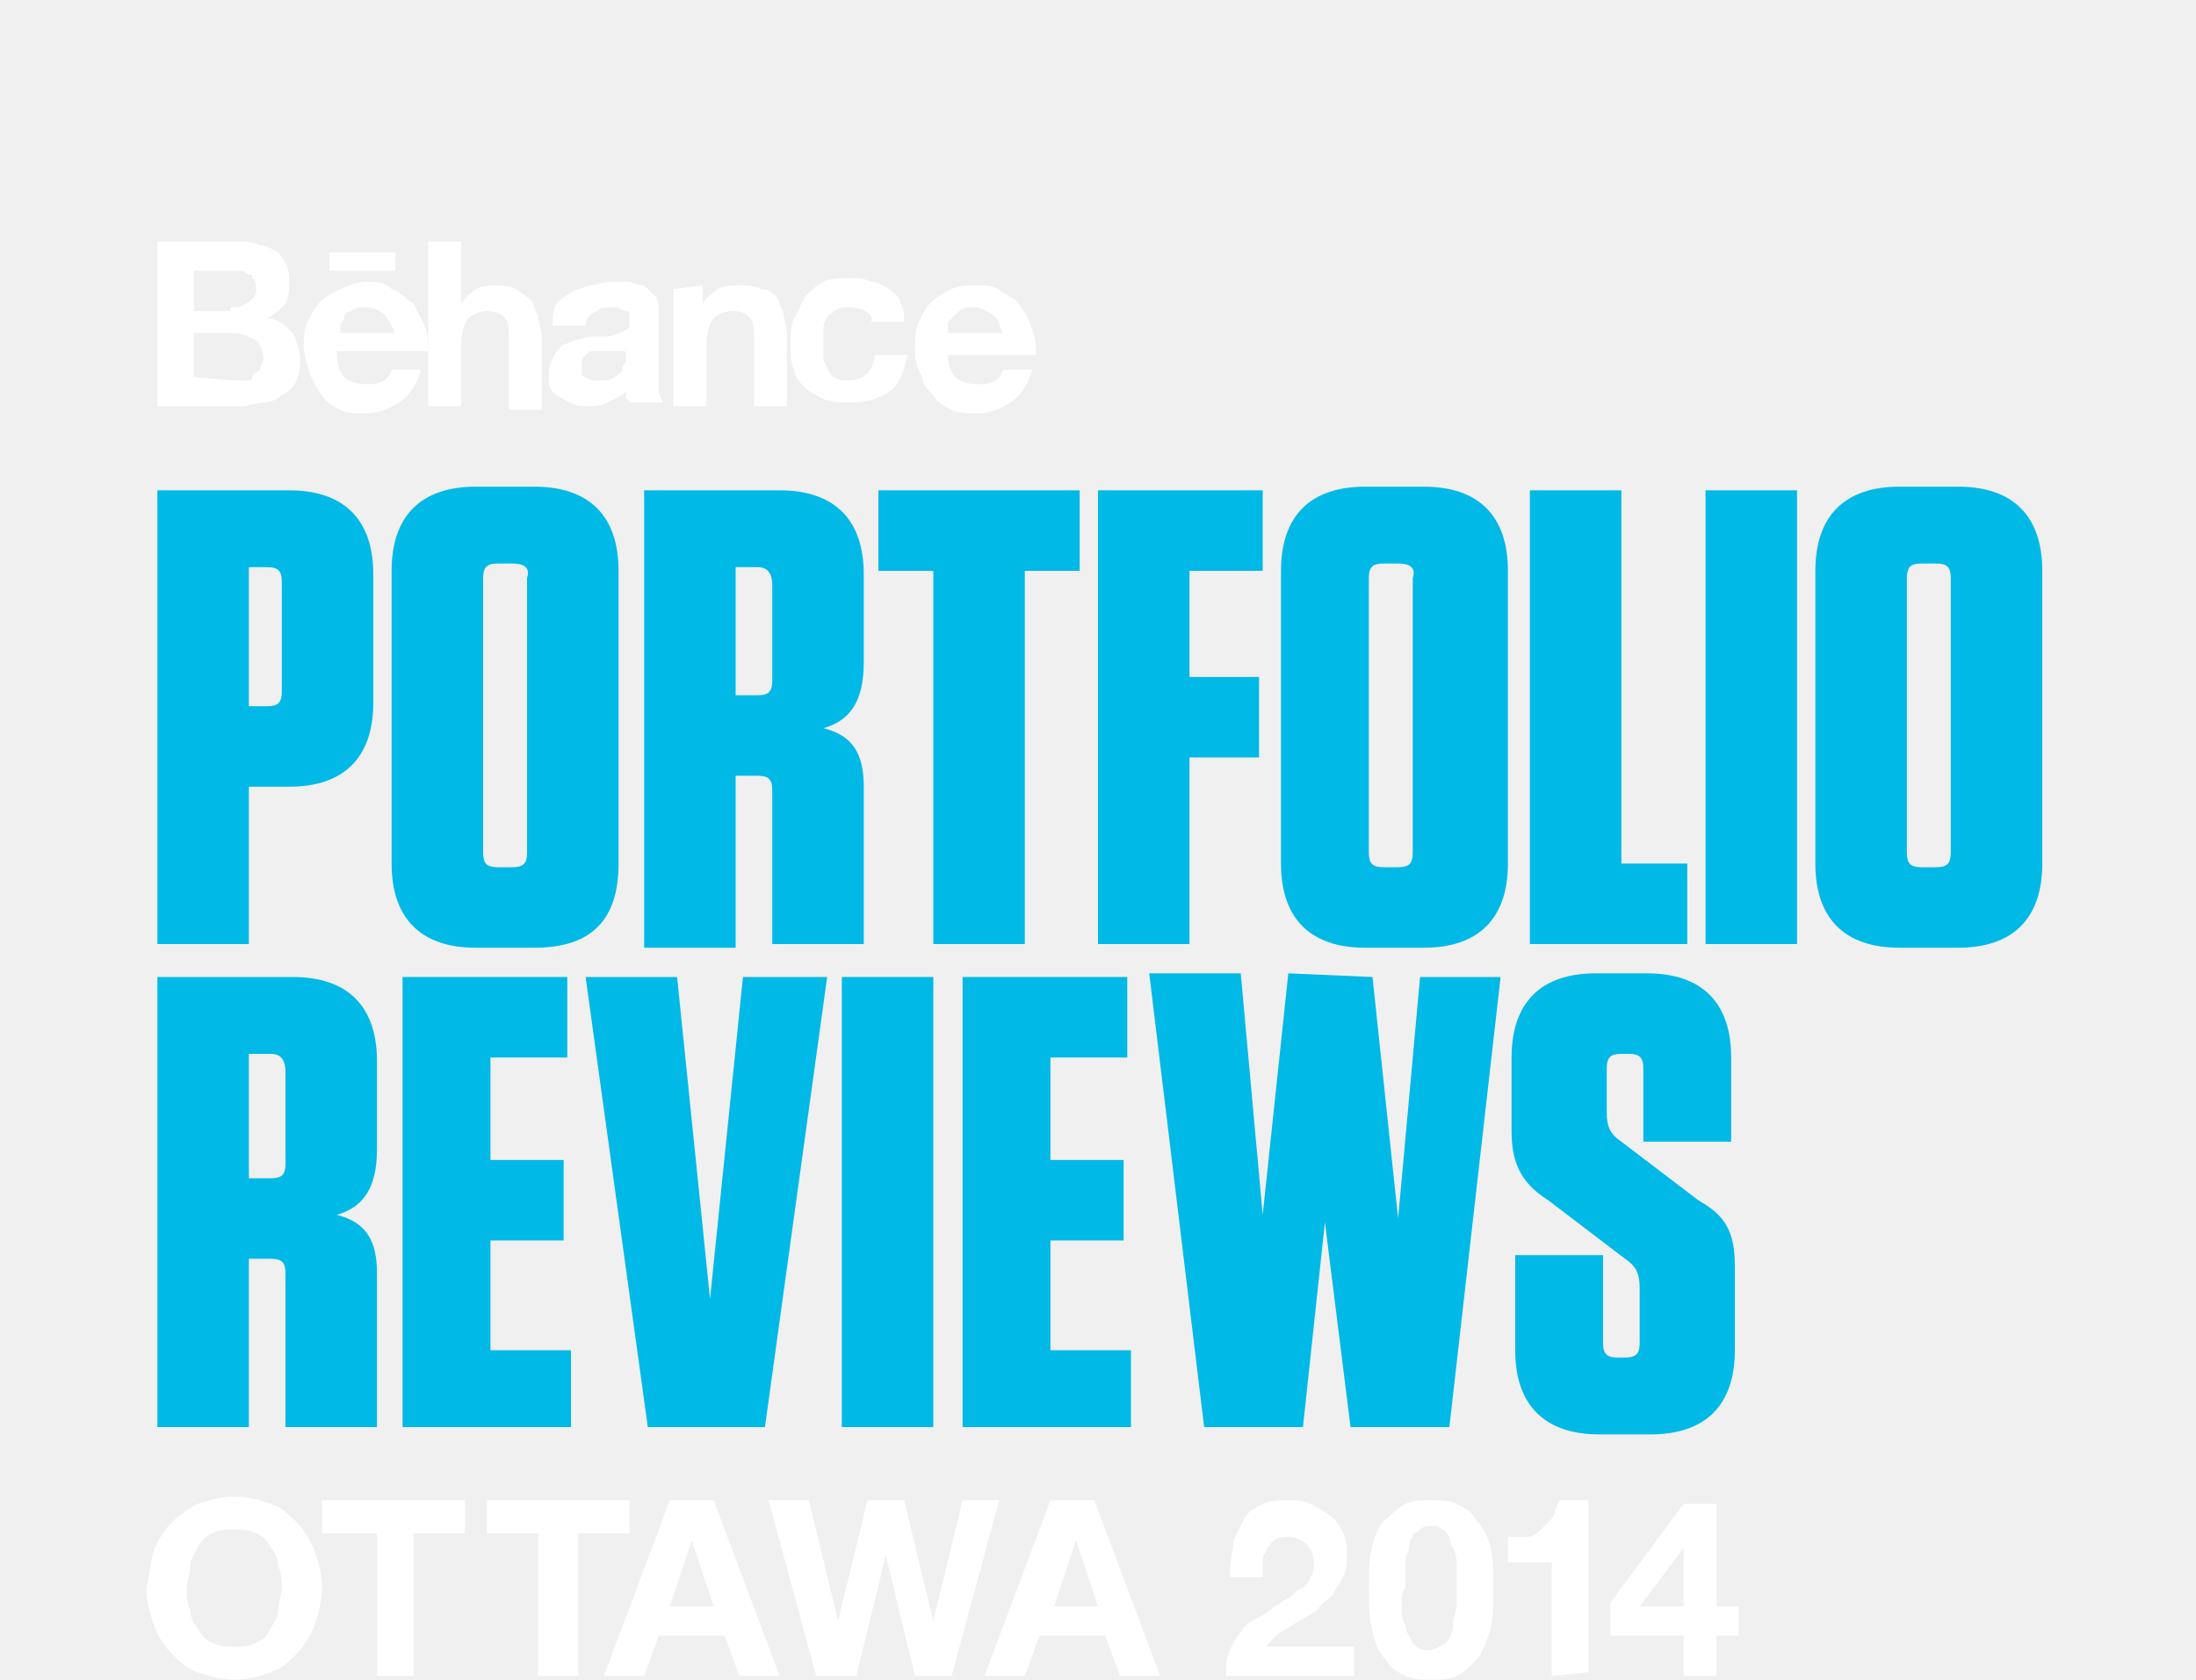
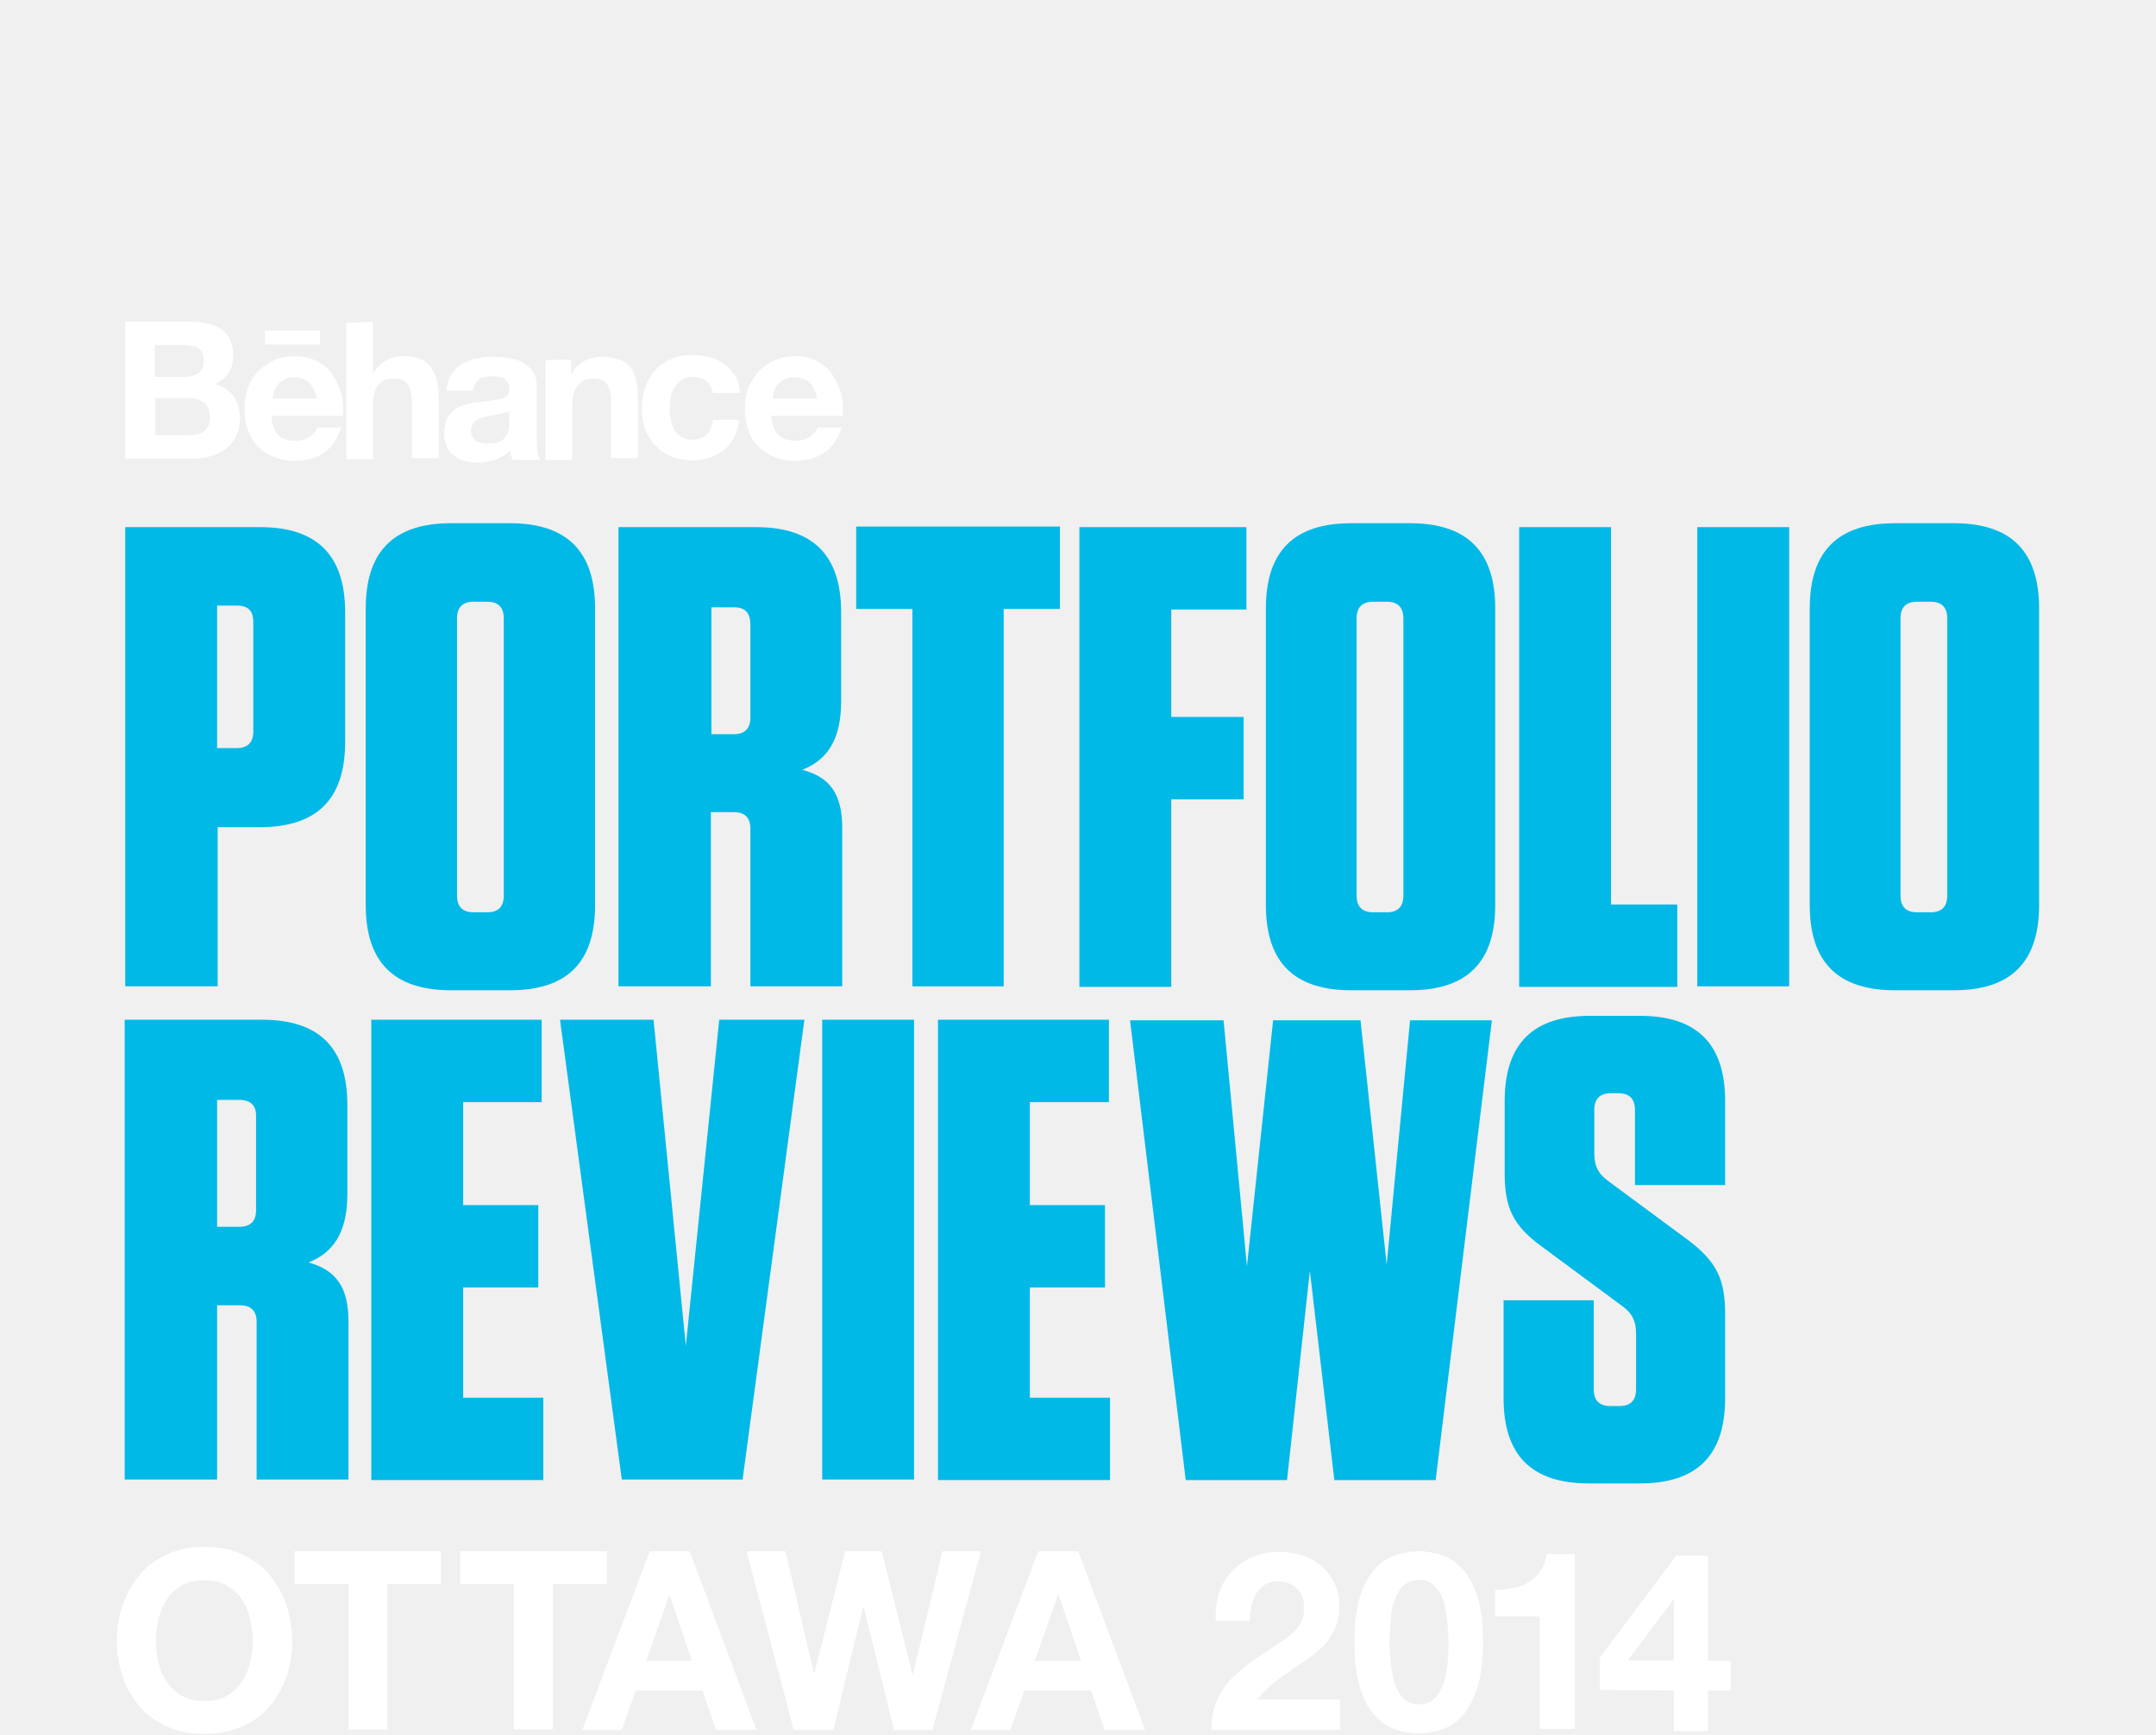
- <svg xmlns="http://www.w3.org/2000/svg" version="1.1" id="Layer_1" x="0px" y="0px" viewBox="0 0 60 45.9" style="enable-background:new 0 0 60 45.9;" xml:space="preserve">
+ <svg xmlns="http://www.w3.org/2000/svg" version="1.1" id="Layer_1" x="0px" y="0px" viewBox="0 0 387.3 311.6" style="enable-background:new 0 0 387.3 311.6;" xml:space="preserve">
  <g>
    <g style="enable-background:new    ;">
-       <path style="fill:#FFFFFF;" d="M4.2,42.4c0.1-0.3,0.3-0.6,0.5-0.8c0.2-0.2,0.5-0.4,0.7-0.5c0.3-0.1,0.6-0.2,1-0.2    c0.4,0,0.7,0.1,1,0.2c0.3,0.1,0.5,0.3,0.7,0.5c0.2,0.2,0.4,0.5,0.5,0.8c0.1,0.3,0.2,0.6,0.2,1c0,0.3-0.1,0.7-0.2,1    c-0.1,0.3-0.3,0.6-0.5,0.8c-0.2,0.2-0.4,0.4-0.7,0.5c-0.3,0.1-0.6,0.2-1,0.2c-0.4,0-0.7-0.1-1-0.2c-0.3-0.1-0.5-0.3-0.7-0.5    c-0.2-0.2-0.4-0.5-0.5-0.8c-0.1-0.3-0.2-0.6-0.2-1C4.1,43,4.1,42.7,4.2,42.4z M5.2,44c0,0.2,0.1,0.4,0.2,0.5    c0.1,0.2,0.2,0.3,0.4,0.4C6,45,6.2,45,6.4,45c0.2,0,0.4,0,0.6-0.1c0.2-0.1,0.3-0.2,0.4-0.4c0.1-0.2,0.2-0.3,0.2-0.5    c0-0.2,0.1-0.4,0.1-0.6c0-0.2,0-0.4-0.1-0.6c0-0.2-0.1-0.4-0.2-0.5C7.3,42.1,7.2,42,7,41.9c-0.2-0.1-0.4-0.1-0.6-0.1    c-0.2,0-0.4,0-0.6,0.1c-0.2,0.1-0.3,0.2-0.4,0.4c-0.1,0.2-0.2,0.3-0.2,0.5c0,0.2-0.1,0.4-0.1,0.6C5.1,43.6,5.1,43.8,5.2,44z" />
-       <path style="fill:#FFFFFF;" d="M8.8,41.9V41h3.9v0.9h-1.4v3.9h-1v-3.9H8.8z" />
-       <path style="fill:#FFFFFF;" d="M13.3,41.9V41h3.9v0.9h-1.4v3.9h-1.1v-3.9H13.3z" />
-       <path style="fill:#FFFFFF;" d="M19.5,41l1.8,4.8h-1.1l-0.4-1.1H18l-0.4,1.1h-1.1l1.8-4.8L19.5,41L19.5,41z M19.5,43.9l-0.6-1.8h0    l-0.6,1.8H19.5z" />
-       <path style="fill:#FFFFFF;" d="M25,45.8l-0.8-3.3h0l-0.8,3.3h-1.1L21,41h1.1l0.8,3.3h0l0.8-3.3h1l0.8,3.3h0l0.8-3.3h1L26,45.8H25z    " />
-       <path style="fill:#FFFFFF;" d="M29.9,41l1.8,4.8h-1.1l-0.4-1.1h-1.8l-0.4,1.1h-1.1l1.8-4.8H29.9z M30,43.9l-0.6-1.8h0l-0.6,1.8H30    z" />
-       <path style="fill:#FFFFFF;" d="M33.7,42.1c0.1-0.2,0.2-0.4,0.3-0.6c0.1-0.2,0.3-0.3,0.5-0.4c0.2-0.1,0.5-0.1,0.7-0.1    c0.2,0,0.4,0,0.6,0.1c0.2,0.1,0.4,0.2,0.5,0.3c0.2,0.1,0.3,0.3,0.4,0.5c0.1,0.2,0.1,0.4,0.1,0.6c0,0.2,0,0.4-0.1,0.6    c-0.1,0.2-0.2,0.3-0.3,0.5c-0.1,0.1-0.3,0.2-0.4,0.4c-0.2,0.1-0.3,0.2-0.5,0.3c-0.2,0.1-0.3,0.2-0.5,0.3c-0.2,0.1-0.3,0.3-0.4,0.4    H37v0.8h-3.5c0-0.3,0-0.5,0.1-0.7c0.1-0.2,0.2-0.4,0.3-0.5c0.1-0.2,0.3-0.3,0.5-0.4c0.2-0.1,0.4-0.3,0.6-0.4    c0.1-0.1,0.2-0.1,0.3-0.2c0.1-0.1,0.2-0.2,0.3-0.2c0.1-0.1,0.2-0.2,0.2-0.3c0.1-0.1,0.1-0.2,0.1-0.4c0-0.2-0.1-0.4-0.2-0.5    c-0.1-0.1-0.3-0.2-0.5-0.2c-0.1,0-0.3,0-0.4,0.1c-0.1,0.1-0.2,0.2-0.2,0.3c-0.1,0.1-0.1,0.2-0.1,0.3c0,0.1,0,0.3,0,0.4h-0.9    C33.6,42.6,33.7,42.4,33.7,42.1z" />
-       <path style="fill:#FFFFFF;" d="M37.5,42.2c0.1-0.3,0.2-0.6,0.4-0.7c0.2-0.2,0.3-0.3,0.5-0.4c0.2-0.1,0.4-0.1,0.7-0.1    s0.5,0,0.7,0.1c0.2,0.1,0.4,0.2,0.5,0.4c0.2,0.2,0.3,0.4,0.4,0.7c0.1,0.3,0.1,0.7,0.1,1.2c0,0.5,0,0.9-0.1,1.2    c-0.1,0.3-0.2,0.6-0.4,0.8c-0.2,0.2-0.3,0.3-0.5,0.4c-0.2,0.1-0.4,0.1-0.7,0.1s-0.5,0-0.7-0.1c-0.2-0.1-0.4-0.2-0.5-0.4    c-0.2-0.2-0.3-0.4-0.4-0.8s-0.1-0.7-0.1-1.2C37.4,42.9,37.4,42.6,37.5,42.2z M38.3,43.9c0,0.2,0,0.4,0.1,0.5    c0,0.2,0.1,0.3,0.2,0.5c0.1,0.1,0.2,0.2,0.4,0.2s0.3-0.1,0.5-0.2c0.1-0.1,0.2-0.3,0.2-0.5c0-0.2,0.1-0.4,0.1-0.5    c0-0.2,0-0.4,0-0.5c0-0.1,0-0.2,0-0.3c0-0.1,0-0.2,0-0.4c0-0.1,0-0.2-0.1-0.4s-0.1-0.2-0.1-0.3c-0.1-0.1-0.1-0.2-0.2-0.2    c-0.1-0.1-0.2-0.1-0.3-0.1s-0.2,0-0.3,0.1c-0.1,0.1-0.2,0.1-0.2,0.2c-0.1,0.1-0.1,0.2-0.1,0.3c0,0.1-0.1,0.2-0.1,0.4    c0,0.1,0,0.2,0,0.4c0,0.1,0,0.2,0,0.3C38.3,43.5,38.3,43.7,38.3,43.9z" />
-       <path style="fill:#FFFFFF;" d="M42.4,45.8v-3.1h-1.2V42c0.2,0,0.3,0,0.5,0c0.2,0,0.3-0.1,0.4-0.2c0.1-0.1,0.2-0.2,0.3-0.3    c0.1-0.1,0.1-0.3,0.2-0.5h0.8v4.7L42.4,45.8L42.4,45.8L42.4,45.8z" />
-       <path style="fill:#FFFFFF;" d="M44,44.7v-0.9l2-2.7h0.9v2.8h0.6v0.8h-0.6v1.1H46v-1.1L44,44.7L44,44.7z M46,42.3l-1.2,1.6H46    L46,42.3L46,42.3z" />
+       <path style="fill:#FFFFFF;" d="M22.1,288.2c0.7-2,1.8-3.9,3.1-5.4c1.3-1.6,3-2.7,4.9-3.6c2-0.9,4.1-1.3,6.6-1.3    c2.5,0,4.7,0.4,6.7,1.3c1.9,0.9,3.6,2,4.9,3.6c1.3,1.6,2.4,3.3,3.1,5.4c0.7,2,1.1,4.3,1.1,6.7c0,2.3-0.4,4.5-1.1,6.5    c-0.7,2-1.8,3.8-3.1,5.3c-1.3,1.5-3,2.7-4.9,3.5c-1.9,0.8-4.1,1.3-6.7,1.3c-2.5,0-4.7-0.4-6.6-1.3c-2-0.9-3.7-2-4.9-3.5    c-1.3-1.5-2.4-3.2-3.1-5.3c-0.7-2-1.1-4.2-1.1-6.5C21,292.5,21.3,290.3,22.1,288.2z M28.5,298.8c0.3,1.3,0.8,2.4,1.5,3.4    s1.6,1.8,2.7,2.5c1.1,0.6,2.5,0.9,4,0.9c1.6,0,3-0.3,4-0.9c1.1-0.6,2-1.5,2.7-2.5c0.7-1,1.2-2.2,1.5-3.4c0.3-1.3,0.5-2.6,0.5-3.9    c0-1.4-0.2-2.7-0.5-4.1s-0.8-2.5-1.5-3.5c-0.7-1.1-1.6-1.8-2.7-2.5c-1.1-0.6-2.5-0.9-4-0.9s-3,0.3-4,0.9c-1.1,0.6-2,1.5-2.7,2.5    c-0.7,1.1-1.2,2.2-1.5,3.5c-0.3,1.3-0.5,2.7-0.5,4.1C28,296.3,28.2,297.6,28.5,298.8z" />
+       <path style="fill:#FFFFFF;" d="M52.9,284.6v-5.9h26.3v5.9h-9.6v26.1h-7v-26.1H52.9z" />
+       <path style="fill:#FFFFFF;" d="M82.7,284.6v-5.9H109v5.9h-9.7v26.1h-7v-26.1H82.7z" />
+       <path style="fill:#FFFFFF;" d="M123.9,278.7l12,32.1h-7.3l-2.4-7.1h-12l-2.5,7.1h-7.1l12.1-32.1L123.9,278.7L123.9,278.7z     M124.3,298.4l-4-11.8h-0.1l-4.1,11.8H124.3z" />
+       <path style="fill:#FFFFFF;" d="M160.6,310.8l-5.4-21.9H155l-5.3,21.9h-7.1l-8.5-32.1h7l5.1,21.9h0.1l5.5-21.9h6.6l5.5,22.1h0.1    l5.3-22.1h6.9l-8.7,32.1H160.6z" />
+       <path style="fill:#FFFFFF;" d="M193.7,278.7l12,32.1h-7.3l-2.4-7.1h-12l-2.5,7.1h-7.1l12.1-32.1H193.7z M194.2,298.4l-4-11.8H190    l-4.1,11.8H194.2z" />
+       <path style="fill:#FFFFFF;" d="M218.9,286.5c0.5-1.6,1.2-2.9,2.2-4c1-1.1,2.2-2,3.7-2.7c1.5-0.6,3.1-1,5-1c1.5,0,2.8,0.2,4.1,0.6    c1.3,0.4,2.5,1.1,3.4,1.9c1,0.8,1.8,1.9,2.4,3.1s0.9,2.6,0.9,4.1c0,1.6-0.3,3-0.8,4.1c-0.5,1.1-1.2,2.2-2,3    c-0.8,0.9-1.8,1.7-2.8,2.4c-1.1,0.7-2.2,1.5-3.2,2.2c-1.1,0.7-2.2,1.5-3.2,2.3c-1,0.8-1.9,1.8-2.7,2.8h14.8v5.5h-23.1    c0-1.8,0.3-3.4,0.8-4.8c0.5-1.3,1.2-2.5,2.2-3.7c0.9-1.1,2-2,3.2-3c1.2-0.9,2.5-1.8,3.9-2.7c0.7-0.5,1.4-1,2.2-1.5    c0.8-0.5,1.5-1.1,2.2-1.6c0.6-0.6,1.2-1.3,1.6-2c0.4-0.8,0.6-1.6,0.6-2.5c0-1.6-0.4-2.7-1.3-3.6c-0.9-0.9-2-1.3-3.4-1.3    c-0.9,0-1.7,0.2-2.4,0.6c-0.6,0.4-1.2,1-1.6,1.7c-0.4,0.7-0.6,1.5-0.8,2.3c-0.2,0.9-0.3,1.7-0.3,2.5h-6.1    C218.3,289.6,218.5,288,218.9,286.5z" />
+       <path style="fill:#FFFFFF;" d="M244.2,287.2c0.6-2.1,1.5-3.8,2.5-5c1.1-1.3,2.3-2.2,3.7-2.7c1.4-0.5,2.8-0.8,4.4-0.8    c1.6,0,3.1,0.3,4.5,0.8c1.4,0.5,2.6,1.5,3.7,2.7c1.1,1.3,1.9,3,2.5,5c0.6,2.1,0.9,4.6,0.9,7.7c0,3.2-0.3,5.8-0.9,7.9    c-0.6,2.1-1.5,3.8-2.5,5.1c-1.1,1.3-2.3,2.2-3.7,2.7c-1.4,0.5-2.9,0.8-4.5,0.8c-1.6,0-3-0.3-4.4-0.8c-1.4-0.5-2.6-1.5-3.7-2.7    c-1.1-1.3-1.9-3-2.5-5.1s-0.9-4.7-0.9-7.9C243.3,291.9,243.6,289.4,244.2,287.2z M249.8,298.2c0.1,1.3,0.3,2.5,0.6,3.7    c0.3,1.2,0.8,2.2,1.5,3c0.7,0.8,1.7,1.3,3,1.3s2.3-0.4,3-1.3c0.7-0.8,1.2-1.8,1.6-3c0.3-1.2,0.5-2.4,0.6-3.7    c0.1-1.3,0.1-2.4,0.1-3.2c0-0.5,0-1.2-0.1-2c0-0.8-0.1-1.6-0.2-2.4c-0.1-0.8-0.3-1.6-0.4-2.4s-0.5-1.5-0.9-2.2    c-0.4-0.6-0.9-1.1-1.5-1.6c-0.6-0.4-1.3-0.6-2.2-0.6c-0.9,0-1.6,0.2-2.2,0.6c-0.6,0.4-1.1,0.9-1.5,1.6c-0.4,0.6-0.6,1.3-0.9,2.2    s-0.4,1.6-0.4,2.4c-0.1,0.8-0.1,1.6-0.2,2.4c0,0.8-0.1,1.4-0.1,2C249.6,295.9,249.7,297,249.8,298.2z" />
+       <path style="fill:#FFFFFF;" d="M276.6,310.8v-20.4h-8v-4.8c1.1,0.1,2.2-0.1,3.2-0.3c1.1-0.2,2-0.5,2.8-1.1c0.8-0.5,1.6-1.1,2.1-2    c0.6-0.8,1-1.8,1.1-3h5.1v31.4h-6.4L276.6,310.8L276.6,310.8z" />
+       <path style="fill:#FFFFFF;" d="M287.4,303.6v-5.8l13.7-18.3h5.7v18.9h4.1v5.3h-4.1v7.3h-6.1v-7.3L287.4,303.6L287.4,303.6z     M300.6,287.4l-8.2,10.9h8.3v-10.9H300.6z" />
    </g>
    <g>
-       <path style="fill:#00B9E7;" d="M6.8,25.8H4.3V13.4h3.6c1.5,0,2.3,0.8,2.3,2.3v3.5c0,1.5-0.8,2.3-2.3,2.3H6.8V25.8z M7.3,15.5H6.8    v3.8h0.5c0.3,0,0.4-0.1,0.4-0.4v-3C7.7,15.6,7.6,15.5,7.3,15.5z" />
-       <path style="fill:#00B9E7;" d="M14.6,25.9h-1.6c-1.5,0-2.3-0.8-2.3-2.3v-8c0-1.5,0.8-2.3,2.3-2.3h1.6c1.5,0,2.3,0.8,2.3,2.3v8    C16.9,25.1,16.2,25.9,14.6,25.9z M14,15.4h-0.4c-0.3,0-0.4,0.1-0.4,0.4v7.5c0,0.3,0.1,0.4,0.4,0.4H14c0.3,0,0.4-0.1,0.4-0.4v-7.5    C14.5,15.5,14.3,15.4,14,15.4z" />
-       <path style="fill:#00B9E7;" d="M23.6,21.5v4.3h-2.5v-4.2c0-0.3-0.1-0.4-0.4-0.4h-0.6v4.7h-2.5V13.4h3.7c1.5,0,2.3,0.8,2.3,2.3v2.4    c0,1.1-0.4,1.6-1.1,1.8C23.3,20.1,23.6,20.6,23.6,21.5z M20.7,15.5h-0.6V19h0.6c0.3,0,0.4-0.1,0.4-0.4V16    C21.1,15.7,21,15.5,20.7,15.5z" />
-       <path style="fill:#00B9E7;" d="M25.5,25.8V15.6H24v-2.2h5.5v2.2h-1.5v10.2L25.5,25.8L25.5,25.8z" />
-       <path style="fill:#00B9E7;" d="M34.5,13.4v2.2h-2v2.9h1.9v2.2h-1.9v5.1H30V13.4H34.5z" />
-       <path style="fill:#00B9E7;" d="M38.9,25.9h-1.6c-1.5,0-2.3-0.8-2.3-2.3v-8c0-1.5,0.8-2.3,2.3-2.3h1.6c1.5,0,2.3,0.8,2.3,2.3v8    C41.2,25.1,40.4,25.9,38.9,25.9z M38.2,15.4h-0.4c-0.3,0-0.4,0.1-0.4,0.4v7.5c0,0.3,0.1,0.4,0.4,0.4h0.4c0.3,0,0.4-0.1,0.4-0.4    v-7.5C38.7,15.5,38.5,15.4,38.2,15.4z" />
-       <path style="fill:#00B9E7;" d="M44.3,13.4v10.2h1.8v2.2h-4.3V13.4H44.3z" />
-       <path style="fill:#00B9E7;" d="M49.1,25.8h-2.5V13.4h2.5V25.8z" />
-       <path style="fill:#00B9E7;" d="M53.5,25.9h-1.6c-1.5,0-2.3-0.8-2.3-2.3v-8c0-1.5,0.8-2.3,2.3-2.3h1.6c1.5,0,2.3,0.8,2.3,2.3v8    C55.8,25.1,55,25.9,53.5,25.9z M52.9,15.4h-0.4c-0.3,0-0.4,0.1-0.4,0.4v7.5c0,0.3,0.1,0.4,0.4,0.4h0.4c0.3,0,0.4-0.1,0.4-0.4v-7.5    C53.3,15.5,53.2,15.4,52.9,15.4z" />
-       <path style="fill:#00B9E7;" d="M10.3,34.8V39H7.8v-4.2c0-0.3-0.1-0.4-0.4-0.4H6.8V39H4.3V26.7H8c1.5,0,2.3,0.8,2.3,2.3v2.4    c0,1.1-0.4,1.6-1.1,1.8C10,33.4,10.3,33.9,10.3,34.8z M7.4,28.8H6.8v3.4h0.6c0.3,0,0.4-0.1,0.4-0.4v-2.5C7.8,29,7.7,28.8,7.4,28.8    z" />
-       <path style="fill:#00B9E7;" d="M15.5,26.7v2.2h-2.1v2.8h2v2.2h-2v3h2.2V39h-4.6V26.7H15.5z" />
-       <path style="fill:#00B9E7;" d="M17.7,39L16,26.7h2.5l0.9,8.8l0.9-8.8h2.3L20.9,39H17.7z" />
-       <path style="fill:#00B9E7;" d="M25.5,39H23V26.7h2.5V39z" />
-       <path style="fill:#00B9E7;" d="M30.8,26.7v2.2h-2.1v2.8h2v2.2h-2v3h2.2V39h-4.6V26.7H30.8z" />
-       <path style="fill:#00B9E7;" d="M37.5,26.7l0.7,6.6l0.6-6.6h2.2L39.6,39h-2.7l-0.7-5.6L35.6,39h-2.7l-1.5-12.4h2.5l0.6,6.6l0.7-6.6    L37.5,26.7L37.5,26.7z" />
-       <path style="fill:#00B9E7;" d="M47.4,34.6v2.3c0,1.5-0.8,2.3-2.3,2.3h-1.4c-1.5,0-2.3-0.8-2.3-2.3v-2.6h2.4v2.4    c0,0.3,0.1,0.4,0.4,0.4h0.2c0.3,0,0.4-0.1,0.4-0.4v-1.5c0-0.4-0.1-0.6-0.4-0.8l-2.1-1.6c-0.8-0.5-1-1.1-1-1.9v-2    c0-1.5,0.8-2.3,2.3-2.3H45c1.5,0,2.3,0.8,2.3,2.3v2.3h-2.4v-2c0-0.3-0.1-0.4-0.4-0.4h-0.2c-0.3,0-0.4,0.1-0.4,0.4v1.2    c0,0.4,0.1,0.6,0.4,0.8l2.1,1.6C47.1,33.2,47.4,33.6,47.4,34.6z" />
+       <path style="fill:#00B9E7;" d="M39.1,177.2H22.5V94.7h24.2C57,94.7,62,99.8,62,110v23.3c0,10.3-5.1,15.3-15.3,15.3h-7.6V177.2z     M42.6,108.8H39v25.6h3.5c2,0,3-1,3-3v-19.7C45.5,109.8,44.6,108.8,42.6,108.8z" />
+       <path style="fill:#00B9E7;" d="M91.6,177.9H81c-10.3,0-15.3-5.1-15.3-15.3v-53.3C65.7,99,70.8,94,81,94h10.6    c10.3,0,15.3,5.1,15.3,15.3v53.3C106.9,172.9,101.9,177.9,91.6,177.9z M87.5,108.1h-2.4c-2,0-3,1-3,3v49.8c0,2,1,3,3,3h2.4    c2,0,3-1,3-3v-49.8C90.5,109.1,89.5,108.1,87.5,108.1z" />
+       <path style="fill:#00B9E7;" d="M151.3,148.8v28.4h-16.5v-28.3c0-2-1-3-3-3h-4.1v31.3h-16.6V94.7h24.7c10.3,0,15.3,5.1,15.3,15.3    v16c0,7-2.6,10.6-7,12.3C149.2,139.6,151.3,142.8,151.3,148.8z M131.8,109.1h-4v22.8h4c2,0,3-1,3-3V112    C134.7,110,133.8,109.1,131.8,109.1z" />
+       <path style="fill:#00B9E7;" d="M163.9,177.2v-67.8h-10.1V94.6h36.6v14.8h-10.1v67.8L163.9,177.2L163.9,177.2z" />
+       <path style="fill:#00B9E7;" d="M223.9,94.7v14.8h-13.5v19.3h13v14.8h-13v33.7h-16.5V94.7H223.9z" />
+       <path style="fill:#00B9E7;" d="M253.3,177.9h-10.6c-10.3,0-15.3-5.1-15.3-15.3v-53.3c0-10.3,5.1-15.3,15.3-15.3h10.6    c10.3,0,15.3,5.1,15.3,15.3v53.3C268.6,172.9,263.5,177.9,253.3,177.9z M249.1,108.1h-2.4c-2,0-3,1-3,3v49.8c0,2,1,3,3,3h2.4    c2,0,3-1,3-3v-49.8C252.1,109.1,251.1,108.1,249.1,108.1z" />
+       <path style="fill:#00B9E7;" d="M289.4,94.7v67.8h11.9v14.8h-28.4V94.7H289.4z" />
+       <path style="fill:#00B9E7;" d="M321.4,177.2h-16.5V94.7h16.5V177.2z" />
+       <path style="fill:#00B9E7;" d="M351,177.9h-10.6c-10.3,0-15.3-5.1-15.3-15.3v-53.3c0-10.3,5.1-15.3,15.3-15.3H351    c10.3,0,15.3,5.1,15.3,15.3v53.3C366.3,172.9,361.2,177.9,351,177.9z M346.8,108.1h-2.4c-2,0-3,1-3,3v49.8c0,2,1,3,3,3h2.4    c2,0,3-1,3-3v-49.8C349.8,109.1,348.8,108.1,346.8,108.1z" />
+       <path style="fill:#00B9E7;" d="M62.6,237.4v28.4H46.1v-28.3c0-2-1-3-3-3H39v31.3H22.4v-82.6h24.7c10.3,0,15.3,5.1,15.3,15.3v16    c0,7-2.6,10.6-7,12.3C60.5,228.2,62.6,231.4,62.6,237.4z M43,197.6h-4v22.8h4c2,0,3-1,3-3v-17C46,198.6,45,197.6,43,197.6z" />
+       <path style="fill:#00B9E7;" d="M97.3,183.3V198H83.2v18.5h13.5v14.8H83.2v19.8h14.4v14.8H66.7v-82.7H97.3z" />
+       <path style="fill:#00B9E7;" d="M111.7,265.8l-11.1-82.6h16.8l5.8,58.6l6-58.6h15.3l-11.1,82.6H111.7z" />
+       <path style="fill:#00B9E7;" d="M164.2,265.8h-16.5v-82.6h16.5V265.8z" />
+       <path style="fill:#00B9E7;" d="M199.2,183.3V198H185v18.5h13.5v14.8H185v19.8h14.4v14.8h-30.9v-82.7H199.2z" />
+       <path style="fill:#00B9E7;" d="M244.4,183.3l4.7,43.9l4.2-43.9H268l-10.1,82.6h-18.2l-4.4-37.6l-4.1,37.6h-18.2L203,183.3h16.8    l4.2,44.2l4.7-44.2L244.4,183.3L244.4,183.3z" />
+       <path style="fill:#00B9E7;" d="M309.9,236v15.2c0,10.3-5.1,15.3-15.3,15.3h-9.2c-10.3,0-15.3-5.1-15.3-15.3v-17.6h16.2v16    c0,2,1,3,3,3h1.6c2,0,3-1,3-3v-9.9c0-2.6-0.8-3.9-2.8-5.3l-14.2-10.5c-5.1-3.7-6.6-7-6.6-13v-13.1c0-10.3,5.1-15.3,15.3-15.3h9    c10.3,0,15.3,5.1,15.3,15.3v15.1h-16.2v-13.5c0-2-1-3-3-3h-1.3c-2,0-3,1-3,3v7.7c0,2.6,0.8,3.9,2.8,5.3l14.2,10.5    C308.4,226.7,309.9,229.9,309.9,236z" />
    </g>
    <g>
-       <path style="fill:#FFFFFF;" d="M6.5,6.6c0.2,0,0.4,0,0.6,0.1c0.2,0,0.3,0.1,0.5,0.2C7.6,6.9,7.7,7,7.8,7.2s0.1,0.3,0.1,0.5    c0,0.2,0,0.4-0.1,0.6C7.7,8.4,7.5,8.6,7.3,8.7C7.6,8.7,7.8,8.9,8,9.1c0.1,0.2,0.2,0.5,0.2,0.7c0,0.2,0,0.4-0.1,0.6    c-0.1,0.2-0.2,0.3-0.4,0.4c-0.1,0.1-0.3,0.2-0.5,0.2s-0.4,0.1-0.6,0.1H4.3V6.6L6.5,6.6L6.5,6.6z M6.3,8.4c0.2,0,0.3,0,0.4-0.1    C6.9,8.2,7,8.1,7,7.9c0-0.1,0-0.2-0.1-0.3c0-0.1-0.1-0.1-0.1-0.1c-0.1,0-0.1-0.1-0.2-0.1c-0.1,0-0.2,0-0.3,0H5.3v1.1H6.3z     M6.4,10.4c0.1,0,0.2,0,0.3,0c0.1,0,0.2,0,0.2-0.1s0.1-0.1,0.2-0.2c0-0.1,0.1-0.2,0.1-0.3c0-0.2-0.1-0.4-0.2-0.5    C6.8,9.2,6.6,9.1,6.4,9.1H5.3v1.2L6.4,10.4L6.4,10.4z" />
-       <path style="fill:#FFFFFF;" d="M9.4,10.3c0.1,0.1,0.3,0.2,0.6,0.2c0.2,0,0.3,0,0.5-0.1c0.1-0.1,0.2-0.2,0.2-0.3h0.8    c-0.1,0.4-0.3,0.7-0.6,0.9c-0.3,0.2-0.6,0.3-0.9,0.3c-0.3,0-0.5,0-0.7-0.1c-0.2-0.1-0.4-0.2-0.5-0.4c-0.1-0.1-0.2-0.3-0.3-0.5    C8.4,10,8.3,9.7,8.3,9.5s0-0.5,0.1-0.7c0.1-0.2,0.2-0.4,0.3-0.5C8.9,8.1,9.1,8,9.3,7.9C9.5,7.8,9.8,7.7,10,7.7    c0.3,0,0.5,0,0.7,0.2C11,8,11.1,8.2,11.3,8.3c0.1,0.2,0.2,0.4,0.3,0.6c0.1,0.2,0.1,0.5,0.1,0.7H9.2C9.2,10,9.3,10.2,9.4,10.3z     M10.5,8.6c-0.1-0.1-0.3-0.2-0.5-0.2c-0.1,0-0.3,0-0.4,0.1c-0.1,0-0.2,0.1-0.2,0.2S9.3,8.8,9.3,8.9c0,0.1,0,0.1,0,0.2h1.5    C10.7,8.9,10.6,8.7,10.5,8.6z" />
-       <path style="fill:#FFFFFF;" d="M12.6,6.6v1.7h0c0.1-0.2,0.3-0.3,0.4-0.4c0.2-0.1,0.4-0.1,0.5-0.1c0.2,0,0.4,0,0.6,0.1    c0.1,0.1,0.3,0.2,0.4,0.3c0.1,0.1,0.1,0.3,0.2,0.4c0,0.2,0.1,0.4,0.1,0.6v2h-0.9V9.3c0-0.3,0-0.5-0.1-0.6    c-0.1-0.1-0.2-0.2-0.5-0.2c-0.2,0-0.4,0.1-0.5,0.2c-0.1,0.1-0.2,0.4-0.2,0.7v1.7h-0.9V6.6L12.6,6.6L12.6,6.6z" />
-       <path style="fill:#FFFFFF;" d="M15.2,8.3c0.1-0.1,0.2-0.2,0.4-0.3c0.1-0.1,0.3-0.1,0.5-0.2c0.2,0,0.4-0.1,0.5-0.1    c0.2,0,0.3,0,0.5,0c0.2,0,0.3,0.1,0.5,0.1c0.1,0.1,0.2,0.2,0.3,0.3c0.1,0.1,0.1,0.3,0.1,0.5v1.7c0,0.1,0,0.3,0,0.4    c0,0.1,0.1,0.2,0.1,0.3h-0.9c0,0,0-0.1-0.1-0.1c0,0,0-0.1,0-0.2c-0.1,0.1-0.3,0.2-0.5,0.3c-0.2,0.1-0.4,0.1-0.6,0.1    c-0.1,0-0.3,0-0.4-0.1c-0.1,0-0.2-0.1-0.4-0.2c-0.1-0.1-0.2-0.2-0.2-0.3C15,10.6,15,10.4,15,10.3c0-0.2,0-0.3,0.1-0.5    s0.1-0.2,0.2-0.3c0.1-0.1,0.2-0.1,0.4-0.2c0.1,0,0.3-0.1,0.4-0.1c0.1,0,0.3,0,0.4,0c0.1,0,0.2,0,0.4-0.1c0.1,0,0.2-0.1,0.2-0.1    c0.1,0,0.1-0.1,0.1-0.2s0-0.2,0-0.2c0-0.1-0.1-0.1-0.1-0.1c0,0-0.1,0-0.2-0.1c-0.1,0-0.1,0-0.2,0c-0.2,0-0.3,0-0.4,0.1    C16.1,8.6,16,8.7,16,8.9h-0.9C15.1,8.6,15.1,8.5,15.2,8.3z M17,9.6c-0.1,0-0.1,0-0.2,0c-0.1,0-0.1,0-0.2,0c-0.1,0-0.1,0-0.2,0    c-0.1,0-0.1,0-0.2,0s-0.1,0-0.2,0.1c0,0-0.1,0.1-0.1,0.1c0,0.1,0,0.1,0,0.2c0,0.1,0,0.1,0,0.2c0,0.1,0.1,0.1,0.1,0.1    c0,0,0.1,0.1,0.2,0.1c0.1,0,0.1,0,0.2,0c0.2,0,0.3,0,0.4-0.1c0.1-0.1,0.2-0.1,0.2-0.2c0-0.1,0.1-0.2,0.1-0.2s0-0.1,0-0.2V9.6    C17.1,9.6,17.1,9.6,17,9.6z" />
-       <path style="fill:#FFFFFF;" d="M19.2,7.8v0.5h0c0.1-0.2,0.3-0.3,0.4-0.4c0.2-0.1,0.4-0.1,0.6-0.1c0.2,0,0.4,0,0.6,0.1    C21,7.9,21.1,8,21.2,8.1c0.1,0.1,0.1,0.3,0.2,0.4c0,0.2,0.1,0.4,0.1,0.6v2h-0.9V9.3c0-0.3,0-0.5-0.1-0.6c-0.1-0.1-0.2-0.2-0.5-0.2    c-0.2,0-0.4,0.1-0.5,0.2c-0.1,0.1-0.2,0.4-0.2,0.7v1.7h-0.9V7.9L19.2,7.8L19.2,7.8z" />
-       <path style="fill:#FFFFFF;" d="M23.2,8.4c-0.1,0-0.3,0-0.4,0.1c-0.1,0.1-0.2,0.1-0.2,0.2c-0.1,0.1-0.1,0.2-0.1,0.3    c0,0.1,0,0.2,0,0.4c0,0.1,0,0.2,0,0.4c0,0.1,0.1,0.2,0.1,0.3c0.1,0.1,0.1,0.2,0.2,0.2c0.1,0.1,0.2,0.1,0.4,0.1    c0.2,0,0.4-0.1,0.5-0.2c0.1-0.1,0.2-0.3,0.2-0.5h0.9c-0.1,0.4-0.2,0.8-0.5,1c-0.3,0.2-0.6,0.3-1.1,0.3c-0.2,0-0.5,0-0.7-0.1    c-0.2-0.1-0.4-0.2-0.5-0.3c-0.1-0.1-0.3-0.3-0.3-0.5c-0.1-0.2-0.1-0.4-0.1-0.7c0-0.2,0-0.5,0.1-0.7c0.1-0.2,0.2-0.4,0.3-0.6    c0.1-0.1,0.3-0.3,0.5-0.4c0.2-0.1,0.5-0.1,0.7-0.1c0.2,0,0.4,0,0.6,0.1c0.2,0,0.3,0.1,0.5,0.2c0.1,0.1,0.3,0.2,0.3,0.4    c0.1,0.1,0.1,0.3,0.1,0.5h-0.9C23.9,8.6,23.6,8.4,23.2,8.4z" />
-       <rect x="9" y="6.9" style="fill:#FFFFFF;" width="1.8" height="0.5" />
-       <path style="fill:#FFFFFF;" d="M26.1,10.3c0.1,0.1,0.3,0.2,0.6,0.2c0.2,0,0.3,0,0.5-0.1c0.1-0.1,0.2-0.2,0.2-0.3h0.8    c-0.1,0.4-0.3,0.7-0.6,0.9c-0.3,0.2-0.6,0.3-0.9,0.3c-0.3,0-0.5,0-0.7-0.1c-0.2-0.1-0.4-0.2-0.5-0.4c-0.1-0.1-0.3-0.3-0.3-0.5    C25,10,25,9.7,25,9.5s0-0.5,0.1-0.7c0.1-0.2,0.2-0.4,0.3-0.5C25.6,8.1,25.8,8,26,7.9c0.2-0.1,0.4-0.1,0.7-0.1c0.3,0,0.5,0,0.7,0.2    c0.2,0.1,0.4,0.2,0.5,0.4C28,8.5,28.1,8.7,28.2,9c0.1,0.2,0.1,0.5,0.1,0.7h-2.4C25.9,10,26,10.2,26.1,10.3z M27.1,8.6    c-0.1-0.1-0.3-0.2-0.5-0.2c-0.1,0-0.3,0-0.4,0.1S26.1,8.6,26,8.7c-0.1,0.1-0.1,0.1-0.1,0.2s0,0.1,0,0.2h1.5    C27.3,8.9,27.3,8.7,27.1,8.6z" />
+       <path style="fill:#FFFFFF;" d="M34,57.8c1.1,0,2.3,0.1,3.2,0.3c1,0.2,1.8,0.6,2.5,1c0.7,0.4,1.2,1.1,1.6,1.9s0.6,1.8,0.6,2.9    c0,1.2-0.3,2.3-0.8,3.1c-0.6,0.8-1.4,1.5-2.5,2c1.6,0.4,2.6,1.2,3.4,2.3c0.8,1.1,1.1,2.5,1.1,3.9c0,1.2-0.3,2.3-0.7,3.2    c-0.4,0.9-1.1,1.7-1.9,2.3c-0.8,0.6-1.8,1-2.8,1.3c-1,0.3-2.1,0.4-3.2,0.4h-12V57.8L34,57.8L34,57.8z M33.3,67.7    c1,0,1.8-0.3,2.4-0.7c0.6-0.4,0.9-1.2,0.9-2.3c0-0.6-0.1-1-0.3-1.4c-0.2-0.4-0.5-0.6-0.8-0.8c-0.3-0.2-0.8-0.3-1.2-0.4    c-0.4-0.1-0.9-0.1-1.4-0.1h-5.1v5.7H33.3z M33.6,78.2c0.5,0,1-0.1,1.6-0.1c0.5-0.1,0.9-0.3,1.3-0.5s0.6-0.6,0.9-1    c0.2-0.4,0.3-1,0.3-1.6c0-1.3-0.4-2.2-1.1-2.7c-0.7-0.5-1.7-0.8-2.8-0.8h-5.9v6.7L33.6,78.2L33.6,78.2z" />
+       <path style="fill:#FFFFFF;" d="M49.9,78.1c0.7,0.7,1.8,1.1,3.2,1.1c1,0,1.9-0.3,2.6-0.8c0.7-0.5,1.1-1,1.3-1.6h4.3    c-0.7,2.1-1.8,3.7-3.2,4.6c-1.4,0.9-3.2,1.4-5.1,1.4c-1.4,0-2.7-0.3-3.8-0.7c-1.1-0.4-2-1.1-2.9-1.9c-0.8-0.8-1.3-1.8-1.8-3    c-0.4-1.1-0.6-2.5-0.6-3.8c0-1.3,0.2-2.6,0.6-3.7c0.4-1.1,1-2.1,1.9-3c0.8-0.8,1.8-1.5,2.9-2c1.1-0.5,2.4-0.7,3.7-0.7    c1.5,0,2.8,0.3,4,0.9c1.1,0.6,2,1.3,2.7,2.4c0.7,1,1.2,2.1,1.6,3.4c0.3,1.3,0.4,2.6,0.3,4H48.8C48.7,76.1,49.3,77.4,49.9,78.1z     M55.6,68.8c-0.6-0.6-1.6-1-2.7-1c-0.8,0-1.4,0.1-1.9,0.4c-0.5,0.3-0.9,0.6-1.2,1c-0.3,0.4-0.5,0.8-0.6,1.3    c-0.1,0.4-0.2,0.8-0.2,1.1h8C56.6,70.4,56.2,69.4,55.6,68.8z" />
+       <path style="fill:#FFFFFF;" d="M67,57.8V67h0.1c0.6-1,1.4-1.8,2.4-2.3c1-0.5,1.9-0.7,2.8-0.7c1.3,0,2.4,0.2,3.2,0.5s1.5,0.9,2,1.6    c0.4,0.6,0.8,1.4,1,2.3c0.2,0.9,0.3,1.9,0.3,3v10.9H74V72.4c0-1.5-0.3-2.6-0.7-3.3C72.8,68.4,72,68,70.8,68    c-1.3,0-2.3,0.4-2.9,1.2c-0.6,0.8-0.9,2.1-0.9,3.9v9.4h-4.8V58L67,57.8L67,57.8z" />
+       <path style="fill:#FFFFFF;" d="M81.1,67.2c0.5-0.8,1.1-1.3,1.9-1.8c0.8-0.4,1.7-0.8,2.6-1c1-0.2,1.9-0.3,3-0.3    c0.9,0,1.8,0.1,2.7,0.2c0.9,0.1,1.8,0.4,2.5,0.8c0.8,0.4,1.3,0.9,1.9,1.6c0.5,0.6,0.7,1.6,0.7,2.6v9.3c0,0.8,0.1,1.6,0.1,2.3    c0.1,0.8,0.3,1.3,0.6,1.7h-5c-0.1-0.2-0.3-0.6-0.3-0.8c-0.1-0.3-0.1-0.6-0.1-0.9c-0.8,0.8-1.7,1.3-2.7,1.7c-1,0.3-2.1,0.5-3.2,0.5    c-0.8,0-1.6-0.1-2.4-0.3c-0.7-0.2-1.3-0.5-1.9-1s-1-1-1.3-1.7c-0.3-0.6-0.4-1.5-0.4-2.4c0-1,0.2-1.9,0.5-2.5    c0.4-0.6,0.8-1.1,1.3-1.6c0.6-0.4,1.2-0.7,1.9-0.9c0.7-0.2,1.5-0.4,2.2-0.4c0.7-0.1,1.5-0.2,2.2-0.3c0.7-0.1,1.3-0.2,1.9-0.3    c0.6-0.1,1-0.3,1.3-0.6c0.3-0.3,0.4-0.6,0.4-1.1c0-0.5-0.1-1-0.3-1.3s-0.4-0.6-0.7-0.7c-0.3-0.2-0.6-0.3-1-0.3    c-0.4-0.1-0.8-0.1-1.2-0.1c-1,0-1.8,0.2-2.3,0.6c-0.6,0.4-0.9,1.1-1,2h-4.8C80.3,68.9,80.6,68,81.1,67.2z M90.7,74.1    c-0.3,0.1-0.6,0.2-1,0.3c-0.4,0.1-0.7,0.1-1.1,0.2s-0.8,0.1-1.1,0.2c-0.4,0.1-0.7,0.2-1.1,0.3s-0.6,0.3-0.9,0.4    c-0.3,0.2-0.4,0.4-0.6,0.8c-0.1,0.3-0.3,0.7-0.3,1.1c0,0.4,0.1,0.8,0.3,1.1c0.2,0.3,0.4,0.5,0.6,0.7c0.3,0.2,0.6,0.3,1,0.4    c0.4,0.1,0.8,0.1,1.1,0.1c1,0,1.7-0.1,2.3-0.4c0.5-0.3,0.9-0.7,1.1-1.1c0.3-0.4,0.4-0.9,0.4-1.3c0.1-0.4,0.1-0.8,0.1-1.1v-1.8    C91.3,73.9,91,74.1,90.7,74.1z" />
+       <path style="fill:#FFFFFF;" d="M102.6,64.6v2.5h0.1c0.6-1,1.4-1.8,2.4-2.3c1-0.5,2-0.7,3-0.7c1.3,0,2.4,0.2,3.2,0.5s1.5,0.8,2,1.5    c0.5,0.7,0.8,1.4,1,2.3c0.2,0.9,0.3,1.9,0.3,3v10.9h-4.8V72.4c0-1.5-0.3-2.6-0.7-3.3c-0.4-0.7-1.3-1.1-2.5-1.1    c-1.3,0-2.3,0.5-2.9,1.3c-0.6,0.8-0.9,2.1-0.9,3.9v9.4H98V64.7L102.6,64.6L102.6,64.6z" />
+       <path style="fill:#FFFFFF;" d="M124.4,67.7c-0.8,0-1.4,0.2-1.9,0.5c-0.5,0.4-1,0.8-1.3,1.3c-0.3,0.6-0.6,1.1-0.7,1.9    c-0.1,0.7-0.2,1.3-0.2,2c0,0.6,0.1,1.3,0.2,2c0.1,0.6,0.4,1.3,0.6,1.8c0.3,0.5,0.7,1,1.3,1.3c0.5,0.3,1.1,0.5,1.9,0.5    c1.1,0,2-0.3,2.7-1c0.6-0.6,1-1.6,1.1-2.6h4.7c-0.3,2.4-1.2,4.1-2.7,5.4c-1.6,1.2-3.4,1.9-5.8,1.9c-1.3,0-2.6-0.3-3.7-0.7    c-1.1-0.4-2-1.1-2.8-1.9c-0.8-0.8-1.4-1.8-1.9-2.9c-0.4-1.1-0.6-2.3-0.6-3.7s0.2-2.6,0.6-3.9c0.4-1.1,1-2.2,1.8-3.1    c0.8-0.8,1.8-1.6,2.9-2c1.1-0.5,2.5-0.7,3.9-0.7c1,0,2,0.1,3.1,0.4c1,0.3,1.9,0.7,2.6,1.3c0.8,0.6,1.4,1.3,1.9,2.1s0.8,1.9,0.8,3    h-4.8C127.7,68.8,126.5,67.7,124.4,67.7z" />
+       <rect x="47.6" y="59.4" style="fill:#FFFFFF;" width="9.9" height="2.5" />
+       <path style="fill:#FFFFFF;" d="M139.8,78.1c0.7,0.7,1.9,1.1,3.2,1.1c1,0,1.9-0.3,2.6-0.8c0.7-0.5,1.1-1,1.3-1.6h4.3    c-0.7,2.1-1.8,3.7-3.2,4.6c-1.4,0.9-3.2,1.4-5.1,1.4c-1.4,0-2.7-0.3-3.8-0.7c-1.1-0.4-2-1.1-2.9-1.9c-0.8-0.8-1.4-1.8-1.8-3    c-0.4-1.1-0.6-2.5-0.6-3.8c0-1.3,0.2-2.6,0.6-3.7c0.5-1.1,1.1-2.1,1.9-3c0.8-0.8,1.8-1.5,2.9-2c1.1-0.5,2.4-0.7,3.7-0.7    c1.5,0,2.8,0.3,3.9,0.9c1.1,0.6,2,1.3,2.7,2.4c0.7,1,1.2,2.1,1.6,3.4c0.3,1.3,0.4,2.6,0.3,4h-12.9    C138.6,76.1,139.1,77.4,139.8,78.1z M145.5,68.8c-0.6-0.6-1.6-1-2.7-1c-0.8,0-1.4,0.1-1.9,0.4c-0.5,0.3-1,0.6-1.3,1    c-0.3,0.4-0.5,0.8-0.6,1.3c-0.1,0.5-0.2,0.8-0.2,1.1h8C146.5,70.4,146.1,69.4,145.5,68.8z" />
    </g>
  </g>
</svg>
